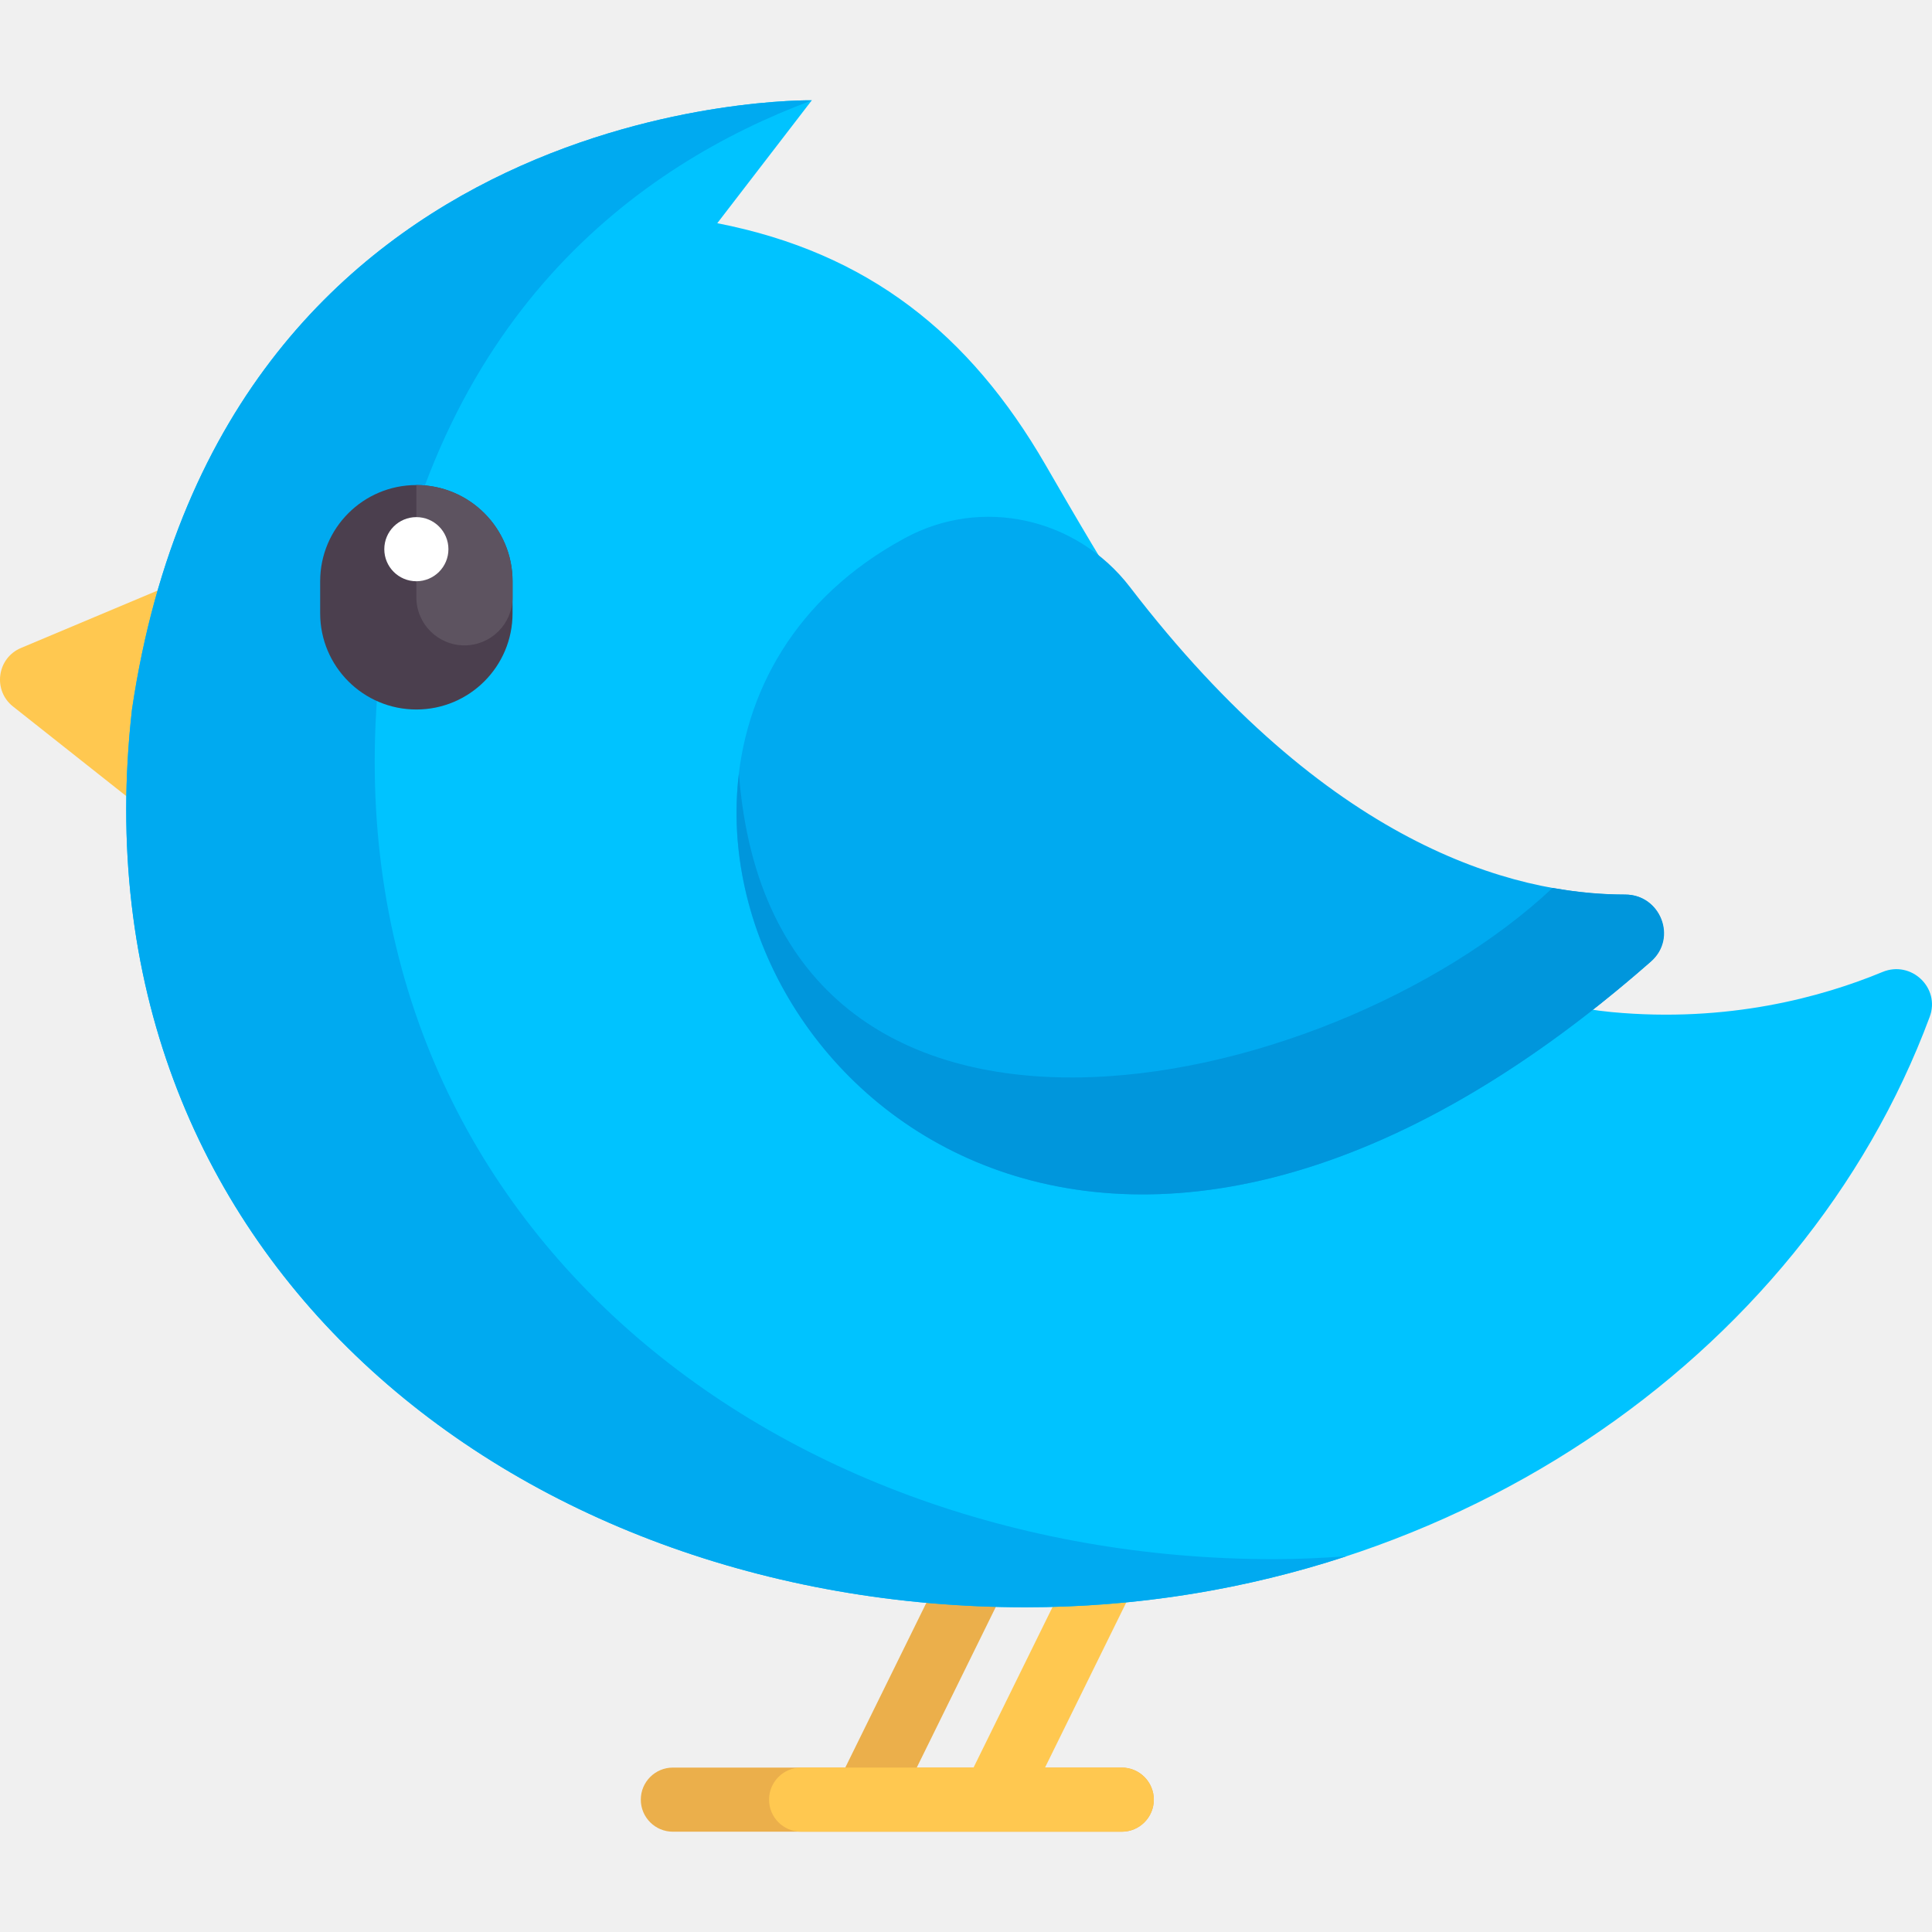
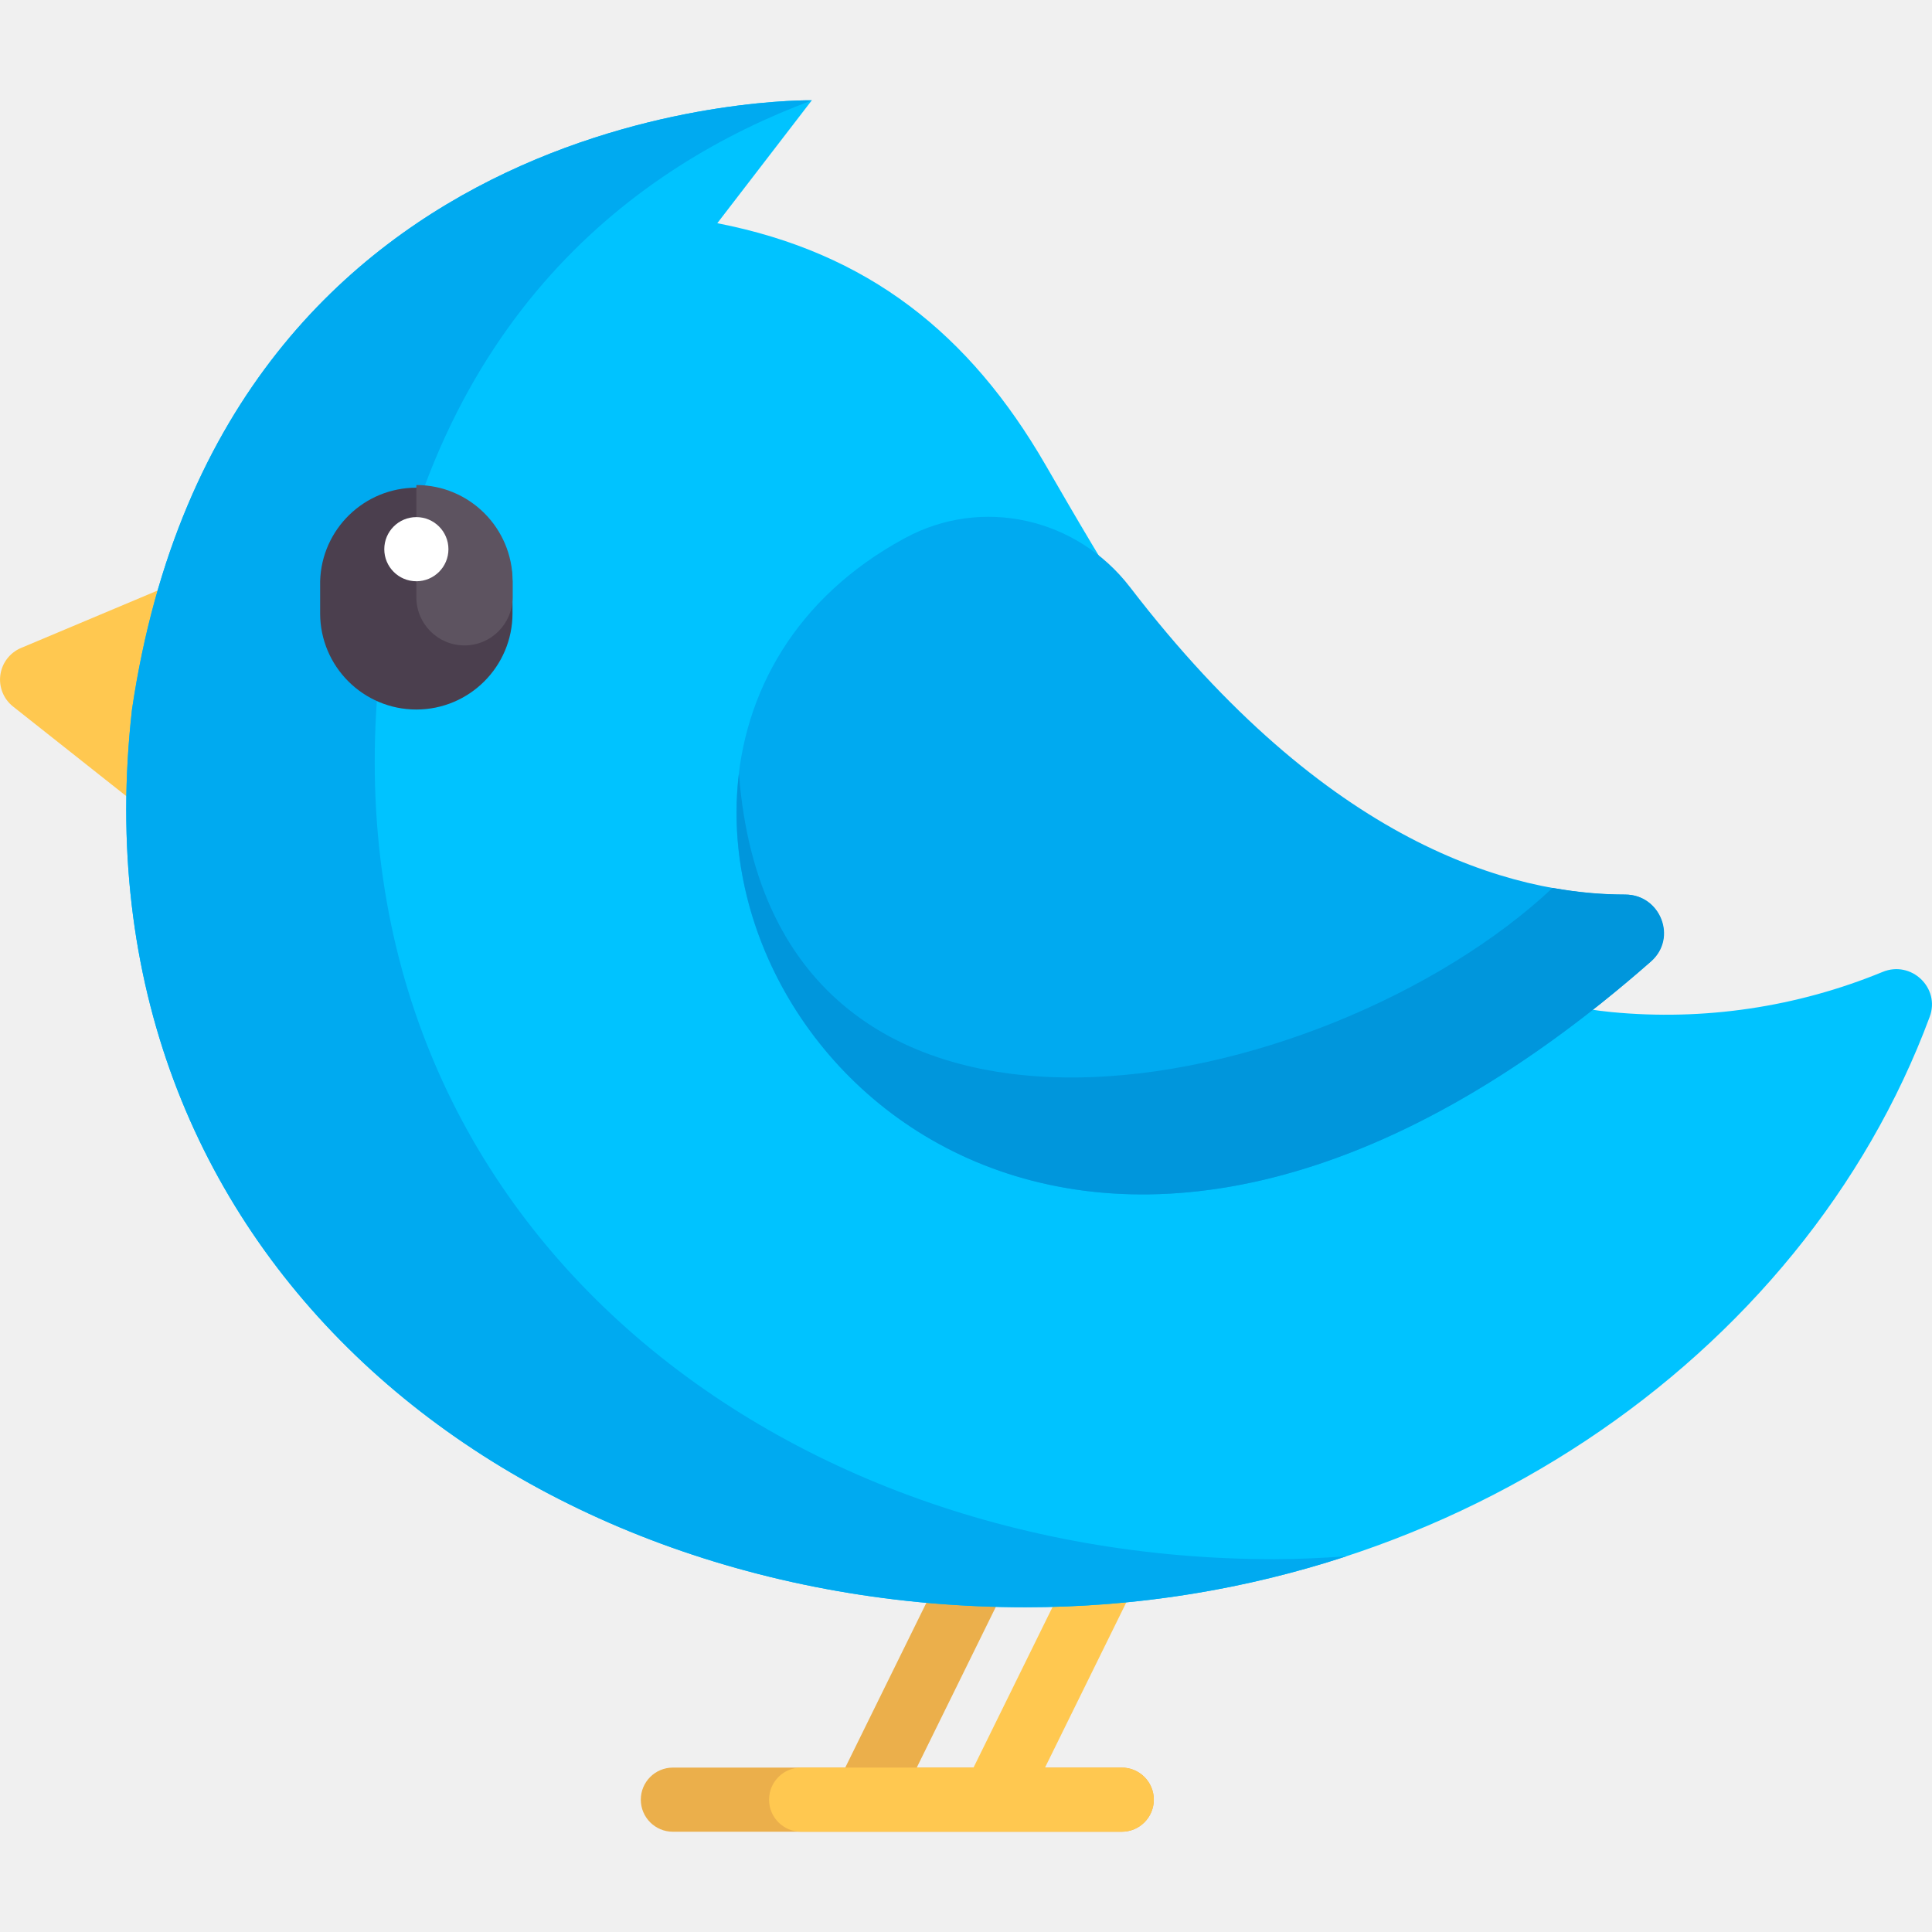
- <svg xmlns="http://www.w3.org/2000/svg" version="1.1" id="Capa_1" x="0px" y="0px" viewBox="0 0 512 512" style="enable-background:new 0 0 512 512;" xml:space="preserve">
-   <path style="fill:#EBAF4B;" d="M297.275,468.428h-54.324l26.899-54.667c2.07-4.211,0.336-9.302-3.875-11.376  c-4.215-2.079-9.302-0.336-11.376,3.875l-30.591,62.168h-45.692c-4.692,0-8.497,3.805-8.497,8.497c0,4.692,3.805,8.497,8.497,8.497  h118.959c4.692,0,8.497-3.805,8.497-8.497C305.772,472.233,301.968,468.428,297.275,468.428z" />
-   <g>
-     <path style="fill:#FFC850;" d="M297.275,468.428H276.94l26.899-54.667c2.07-4.211,0.336-9.302-3.875-11.376   c-4.228-2.079-9.302-0.336-11.376,3.875l-30.591,62.168h-45.692c-4.692,0-8.497,3.805-8.497,8.497c0,4.692,3.805,8.497,8.497,8.497   h84.971c4.692,0,8.497-3.805,8.497-8.497C305.772,472.233,301.968,468.428,297.275,468.428z" />
-     <path style="fill:#FFC850;" d="M3.454,187.233l41.324,32.693l6.083-67.252L5.572,171.715   C-0.808,174.397-1.974,182.939,3.454,187.233z" />
+ <svg xmlns="http://www.w3.org/2000/svg" viewBox="0 0 512 512">
+   <path fill="#ebaf4b" d="M297.27 468.43h-54.32l26.9-54.67a8.5 8.5 0 0 0-15.25-7.5L224 468.43h-45.68a8.5 8.5 0 0 0 0 17h118.95a8.5 8.5 0 0 0 0-17z" />
+   <path fill="#ffc850" d="M297.27 468.43h-20.33l26.9-54.67a8.5 8.5 0 0 0-15.25-7.5l-30.6 62.17h-45.68a8.5 8.5 0 0 0 0 17h84.97a8.5 8.5 0 0 0 0-17zM3.45 187.23l41.33 32.7 6.08-67.26-45.29 19.05a9.1 9.1 0 0 0-2.12 15.51z" />
+   <path fill="#00c3ff" d="M427.12 268.22c-69.66-6.55-119.93-92.94-150.03-144.99-20.12-34.8-47.08-56.29-87-64.08l25.05-32.57S59.36 23.75 34.98 188.02c-16.33 144.46 100.88 237.92 236.8 237.92 110.28 0 205.91-65.68 239.61-156.47 2.86-7.7-4.91-15.04-12.5-11.89a150.71 150.71 0 0 1-71.77 10.64z" />
+   <g fill="#00aaf0">
+     <path d="M337.64 413.2c-135.93 0-253.14-93.47-236.81-237.92C114.5 83.2 169.43 43.63 215.1 26.63l.04-.05S59.36 23.75 34.98 188.02c-16.33 144.46 100.88 237.92 236.8 237.92 29.71 0 58.36-4.77 85.01-13.5-6.34.43-12.7.76-19.15.76z" />
+     <path d="M299.46 155.6c-14.1-18.38-39.29-24.07-59.63-13l-.29.15c-114.98 62.6 8.56 278.38 197.88 112.14 7.02-6.17 2.67-17.8-6.68-17.8-30.2 0-79-13.35-131.28-81.5z" />
  </g>
-   <path style="fill:#00C3FF;" d="M427.121,268.216c-69.658-6.55-119.932-92.937-150.026-144.981  c-20.121-34.797-47.088-56.293-87.01-64.083l25.052-32.571c0,0-155.779-2.833-180.161,161.444  C18.647,332.476,135.861,425.943,271.784,425.943c110.277,0,205.906-65.686,239.61-156.472c2.86-7.704-4.918-15.036-12.509-11.888  C482.944,264.192,457.97,271.117,427.121,268.216z" />
-   <g>
-     <path style="fill:#00AAF0;" d="M337.636,413.197c-135.923,0-253.137-93.467-236.808-237.918   c13.667-92.08,68.611-131.645,114.27-148.647l0.039-0.051c0,0-155.779-2.833-180.161,161.444   C18.647,332.476,135.861,425.943,271.784,425.943c29.708,0,58.351-4.771,85.009-13.512   C350.455,412.872,344.084,413.197,337.636,413.197z" />
-     <path style="fill:#00AAF0;" d="M299.464,155.591c-14.095-18.374-39.291-24.058-59.637-13l-0.284,0.155   c-114.983,62.606,8.56,278.381,197.875,112.142c7.025-6.169,2.676-17.796-6.673-17.798   C400.544,237.085,351.742,223.739,299.464,155.591z" />
-   </g>
-   <path style="fill:#0096DC;" d="M411.462,235.301c-59.522,55.914-206.572,88.149-215.637-30.259  c-9.78,80.44,96.68,177.234,241.747,49.709c7.041-6.189,2.472-17.679-6.902-17.69C424.907,237.055,418.469,236.563,411.462,235.301z  " />
-   <path style="fill:#4B3F4E;" d="M110.34,188.025L110.34,188.025c-14.078,0-25.491-11.413-25.491-25.491v-8.497  c0-14.078,11.413-25.491,25.491-25.491l0,0c14.078,0,25.491,11.413,25.491,25.491v8.497  C135.831,176.612,124.418,188.025,110.34,188.025z" />
-   <path style="fill:#5D5360;" d="M110.34,128.546v29.74c0,7.039,5.706,12.746,12.746,12.746c7.04,0,12.746-5.706,12.746-12.746v-4.249  C135.831,139.958,124.418,128.546,110.34,128.546z" />
-   <circle style="fill:#FFFFFF;" cx="110.34" cy="145.54" r="8.497" />
-   <g>
- </g>
-   <g>
- </g>
-   <g>
- </g>
-   <g>
- </g>
-   <g>
- </g>
-   <g>
- </g>
-   <g>
- </g>
-   <g>
- </g>
-   <g>
- </g>
-   <g>
- </g>
-   <g>
- </g>
-   <g>
- </g>
-   <g>
- </g>
-   <g>
- </g>
-   <g>
- </g>
+   <path fill="#0096dc" d="M411.46 235.3c-59.52 55.91-206.57 88.15-215.63-30.26-9.79 80.44 96.67 177.24 241.74 49.71 7.04-6.19 2.47-17.68-6.9-17.69-5.76 0-12.2-.5-19.2-1.76z" />
+   <path fill="#4b3f4e" d="M110.34 188.03a25.5 25.5 0 0 1-25.5-25.5v-8.5a25.5 25.5 0 0 1 50.98 0v8.5a25.5 25.5 0 0 1-25.48 25.5z" />
+   <path fill="#5d5360" d="M110.34 128.55v29.74a12.75 12.75 0 1 0 25.5 0v-4.25a25.5 25.5 0 0 0-25.5-25.5z" />
+   <circle cx="110.34" cy="145.54" r="8.5" fill="#fff" />
</svg>
